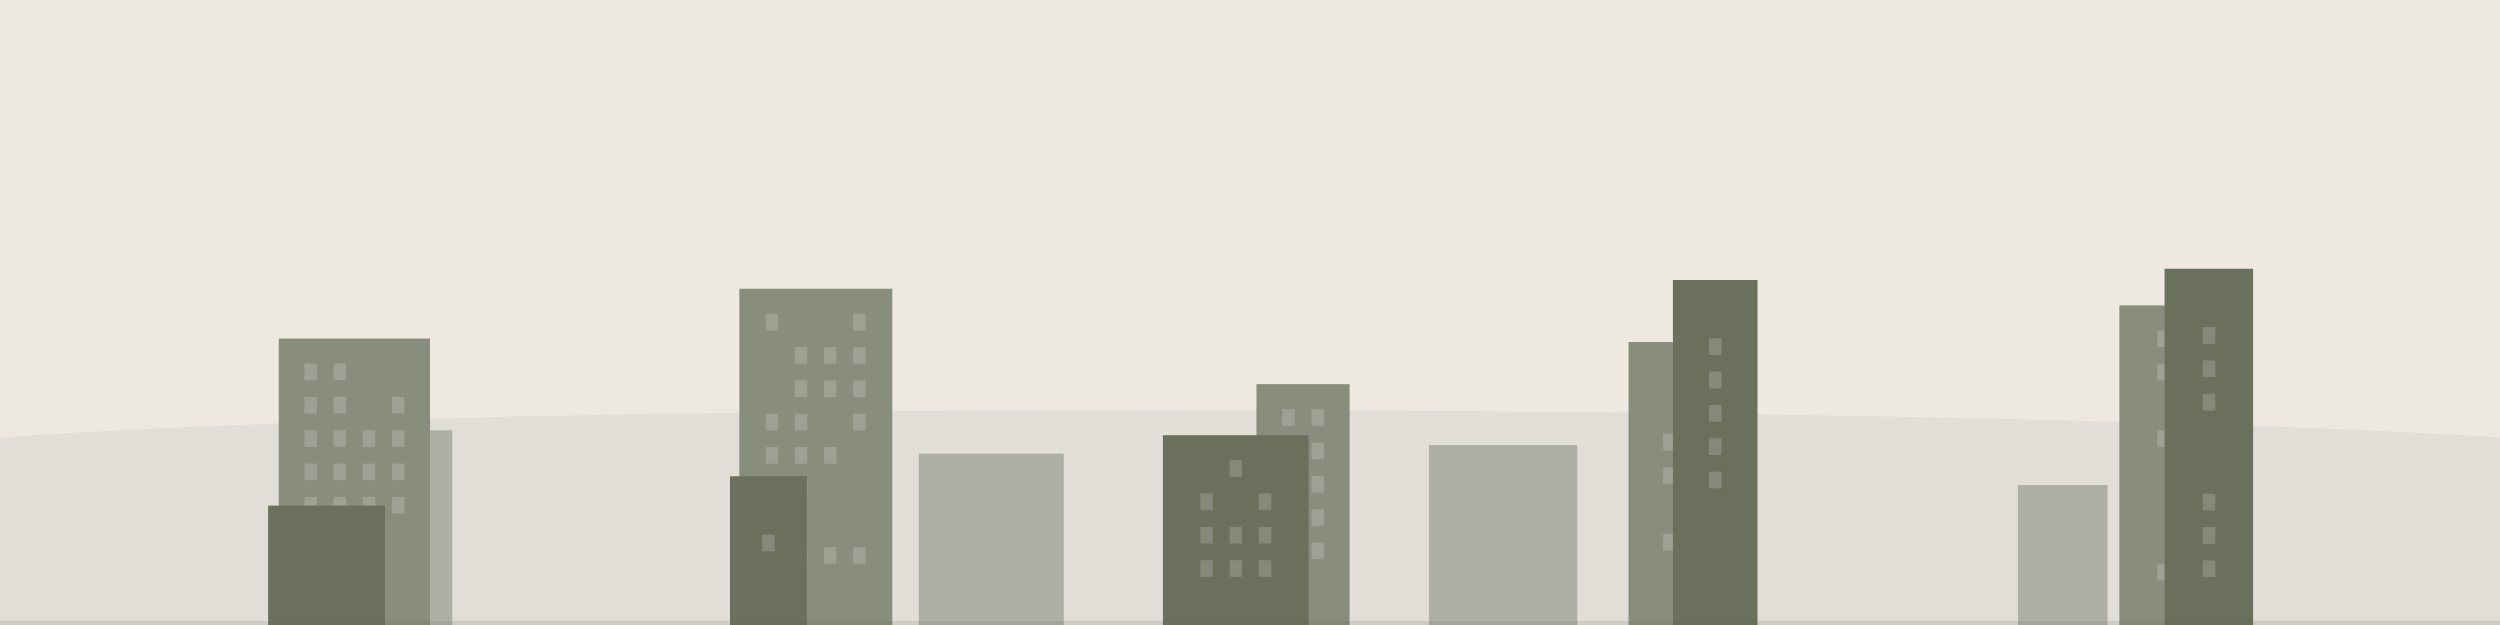
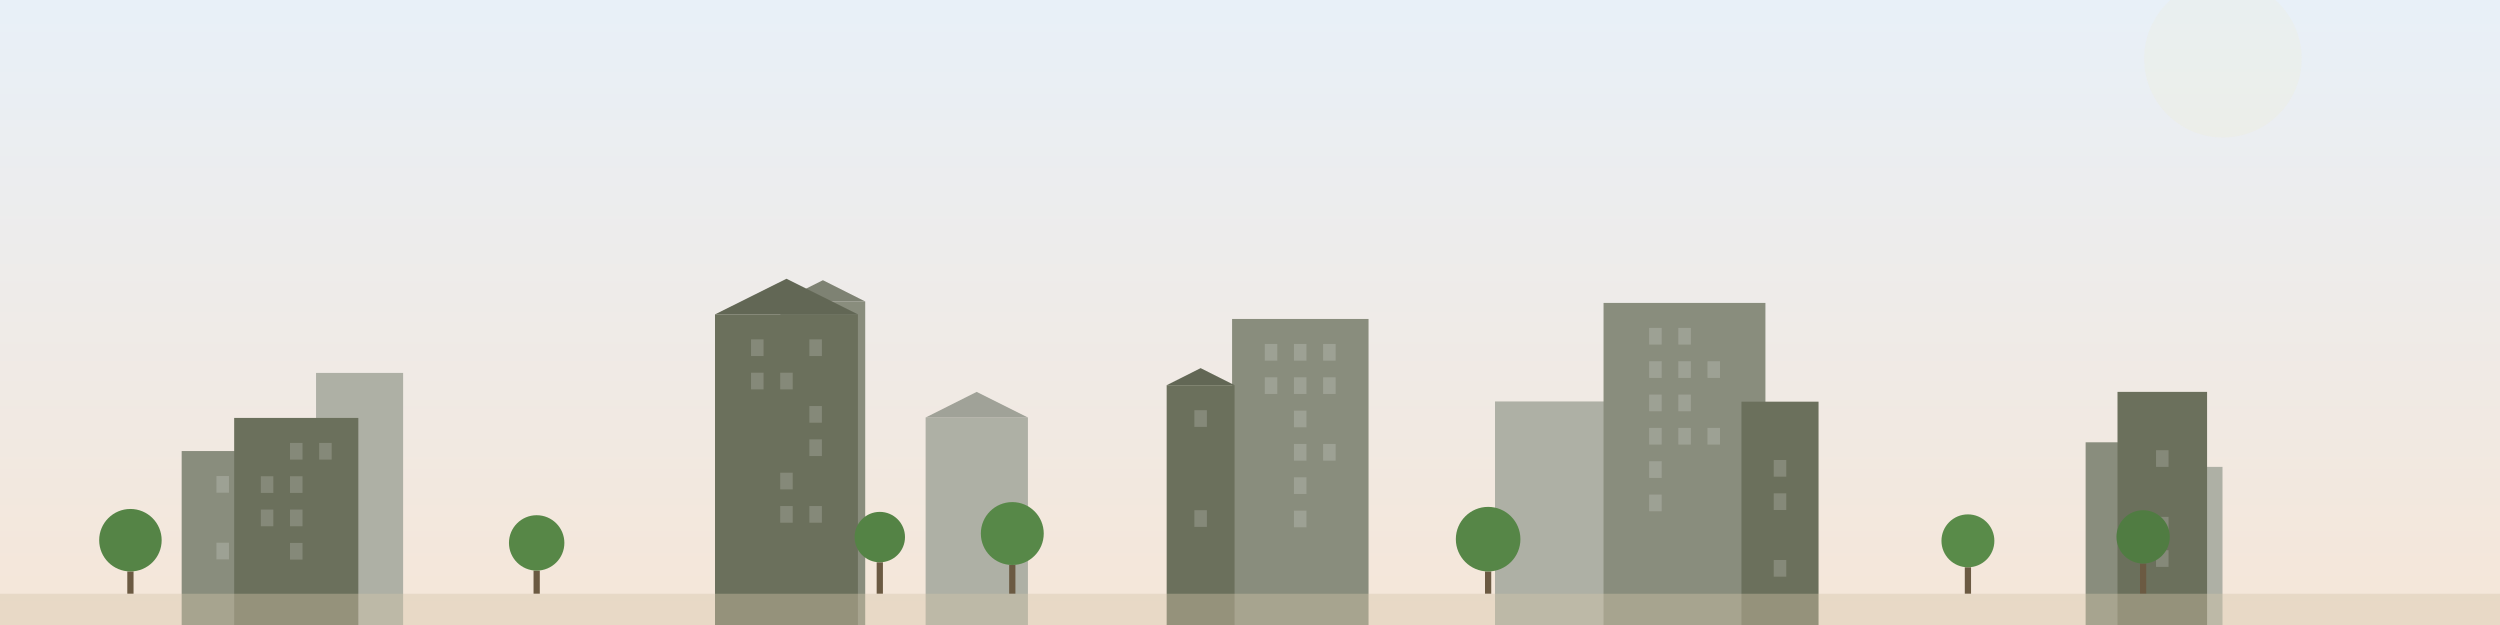
<svg xmlns="http://www.w3.org/2000/svg" viewBox="0 0 1200 300" width="1200" height="300">
-   <rect width="1200" height="300" fill="#ede8e0" />
-   <path d="M0 300 L0 210.0 C300.3 188.9, 1000.0 196.4, 1200 210.0 L1200 300 Z" fill="#c4c6be" opacity="0.3" />
-   <rect x="145.5" y="206.5" width="71.6" height="93.5" fill="#aeb0a5" />
-   <rect x="441.0" y="217.7" width="69.6" height="82.3" fill="#aeb0a5" />
-   <rect x="685.9" y="213.6" width="71.2" height="86.4" fill="#aeb0a5" />
-   <rect x="968.6" y="232.8" width="43.0" height="67.2" fill="#aeb0a5" />
-   <rect x="133.8" y="162.5" width="72.6" height="137.5" fill="#898d7d" />
-   <rect x="146.1" y="174.5" width="6" height="8" fill="#b2b5ab" opacity="0.5" />
-   <rect x="160.1" y="174.5" width="6" height="8" fill="#b2b5ab" opacity="0.5" />
-   <rect x="146.1" y="190.5" width="6" height="8" fill="#b2b5ab" opacity="0.5" />
-   <rect x="160.1" y="190.5" width="6" height="8" fill="#b2b5ab" opacity="0.5" />
-   <rect x="188.1" y="190.5" width="6" height="8" fill="#b2b5ab" opacity="0.5" />
-   <rect x="146.1" y="206.5" width="6" height="8" fill="#b2b5ab" opacity="0.5" />
-   <rect x="160.1" y="206.5" width="6" height="8" fill="#b2b5ab" opacity="0.5" />
-   <rect x="174.1" y="206.5" width="6" height="8" fill="#b2b5ab" opacity="0.5" />
-   <rect x="188.1" y="206.5" width="6" height="8" fill="#b2b5ab" opacity="0.5" />
-   <rect x="146.1" y="222.5" width="6" height="8" fill="#b2b5ab" opacity="0.5" />
-   <rect x="160.1" y="222.5" width="6" height="8" fill="#b2b5ab" opacity="0.5" />
-   <rect x="174.1" y="222.5" width="6" height="8" fill="#b2b5ab" opacity="0.5" />
-   <rect x="188.1" y="222.5" width="6" height="8" fill="#b2b5ab" opacity="0.5" />
-   <rect x="146.1" y="238.5" width="6" height="8" fill="#b2b5ab" opacity="0.5" />
-   <rect x="160.1" y="238.5" width="6" height="8" fill="#b2b5ab" opacity="0.5" />
-   <rect x="174.1" y="238.5" width="6" height="8" fill="#b2b5ab" opacity="0.5" />
-   <rect x="188.1" y="238.5" width="6" height="8" fill="#b2b5ab" opacity="0.5" />
-   <rect x="146.1" y="254.5" width="6" height="8" fill="#b2b5ab" opacity="0.5" />
-   <rect x="174.1" y="254.5" width="6" height="8" fill="#b2b5ab" opacity="0.5" />
-   <rect x="160.1" y="270.5" width="6" height="8" fill="#b2b5ab" opacity="0.5" />
-   <rect x="174.1" y="270.5" width="6" height="8" fill="#b2b5ab" opacity="0.5" />
-   <rect x="354.9" y="138.6" width="73.4" height="161.4" fill="#898d7d" />
-   <rect x="367.5" y="150.6" width="6" height="8" fill="#b2b5ab" opacity="0.5" />
-   <rect x="409.5" y="150.6" width="6" height="8" fill="#b2b5ab" opacity="0.5" />
-   <rect x="381.5" y="166.6" width="6" height="8" fill="#b2b5ab" opacity="0.5" />
-   <rect x="395.5" y="166.6" width="6" height="8" fill="#b2b5ab" opacity="0.5" />
-   <rect x="409.5" y="166.6" width="6" height="8" fill="#b2b5ab" opacity="0.5" />
-   <rect x="381.5" y="182.6" width="6" height="8" fill="#b2b5ab" opacity="0.5" />
-   <rect x="395.5" y="182.6" width="6" height="8" fill="#b2b5ab" opacity="0.5" />
-   <rect x="409.5" y="182.6" width="6" height="8" fill="#b2b5ab" opacity="0.5" />
-   <rect x="367.5" y="198.6" width="6" height="8" fill="#b2b5ab" opacity="0.5" />
-   <rect x="381.5" y="198.6" width="6" height="8" fill="#b2b5ab" opacity="0.5" />
-   <rect x="409.5" y="198.6" width="6" height="8" fill="#b2b5ab" opacity="0.5" />
-   <rect x="367.5" y="214.6" width="6" height="8" fill="#b2b5ab" opacity="0.5" />
-   <rect x="381.5" y="214.6" width="6" height="8" fill="#b2b5ab" opacity="0.5" />
-   <rect x="395.5" y="214.6" width="6" height="8" fill="#b2b5ab" opacity="0.5" />
-   <rect x="381.5" y="230.6" width="6" height="8" fill="#b2b5ab" opacity="0.5" />
-   <rect x="367.5" y="246.6" width="6" height="8" fill="#b2b5ab" opacity="0.5" />
-   <rect x="367.5" y="262.6" width="6" height="8" fill="#b2b5ab" opacity="0.5" />
-   <rect x="381.5" y="262.6" width="6" height="8" fill="#b2b5ab" opacity="0.5" />
-   <rect x="395.5" y="262.6" width="6" height="8" fill="#b2b5ab" opacity="0.5" />
-   <rect x="409.5" y="262.6" width="6" height="8" fill="#b2b5ab" opacity="0.5" />
-   <rect x="603.1" y="184.4" width="44.7" height="115.6" fill="#898d7d" />
-   <rect x="615.5" y="196.4" width="6" height="8" fill="#b2b5ab" opacity="0.5" />
-   <rect x="629.5" y="196.4" width="6" height="8" fill="#b2b5ab" opacity="0.5" />
-   <rect x="629.5" y="212.4" width="6" height="8" fill="#b2b5ab" opacity="0.5" />
-   <rect x="615.5" y="228.4" width="6" height="8" fill="#b2b5ab" opacity="0.5" />
-   <rect x="629.5" y="228.4" width="6" height="8" fill="#b2b5ab" opacity="0.5" />
-   <rect x="615.5" y="244.4" width="6" height="8" fill="#b2b5ab" opacity="0.5" />
-   <rect x="629.5" y="244.4" width="6" height="8" fill="#b2b5ab" opacity="0.5" />
-   <rect x="615.5" y="260.4" width="6" height="8" fill="#b2b5ab" opacity="0.5" />
-   <rect x="629.5" y="260.4" width="6" height="8" fill="#b2b5ab" opacity="0.5" />
-   <rect x="781.7" y="164.2" width="39.2" height="135.8" fill="#898d7d" />
-   <rect x="798.3" y="208.2" width="6" height="8" fill="#b2b5ab" opacity="0.5" />
-   <rect x="798.3" y="224.2" width="6" height="8" fill="#b2b5ab" opacity="0.5" />
-   <rect x="798.3" y="256.2" width="6" height="8" fill="#b2b5ab" opacity="0.5" />
-   <rect x="1017.3" y="146.6" width="56.3" height="153.4" fill="#898d7d" />
-   <rect x="1035.5" y="158.6" width="6" height="8" fill="#b2b5ab" opacity="0.5" />
-   <rect x="1049.5" y="158.6" width="6" height="8" fill="#b2b5ab" opacity="0.5" />
-   <rect x="1035.5" y="174.6" width="6" height="8" fill="#b2b5ab" opacity="0.5" />
-   <rect x="1035.5" y="206.6" width="6" height="8" fill="#b2b5ab" opacity="0.5" />
-   <rect x="1049.5" y="222.6" width="6" height="8" fill="#b2b5ab" opacity="0.5" />
-   <rect x="1049.5" y="238.6" width="6" height="8" fill="#b2b5ab" opacity="0.5" />
-   <rect x="1035.5" y="270.6" width="6" height="8" fill="#b2b5ab" opacity="0.5" />
-   <rect x="1049.5" y="270.6" width="6" height="8" fill="#b2b5ab" opacity="0.5" />
-   <rect x="128.7" y="242.7" width="56.1" height="57.3" fill="#6b705c" />
-   <rect x="350.4" y="228.6" width="36.9" height="71.4" fill="#6b705c" />
-   <rect x="365.8" y="256.6" width="6" height="8" fill="#9fa295" opacity="0.5" />
-   <rect x="558.2" y="208.9" width="69.9" height="91.1" fill="#6b705c" />
-   <rect x="590.2" y="220.9" width="6" height="8" fill="#9fa295" opacity="0.5" />
-   <rect x="576.2" y="236.9" width="6" height="8" fill="#9fa295" opacity="0.5" />
-   <rect x="604.2" y="236.9" width="6" height="8" fill="#9fa295" opacity="0.5" />
-   <rect x="576.2" y="252.9" width="6" height="8" fill="#9fa295" opacity="0.5" />
-   <rect x="590.2" y="252.9" width="6" height="8" fill="#9fa295" opacity="0.5" />
-   <rect x="604.2" y="252.9" width="6" height="8" fill="#9fa295" opacity="0.5" />
-   <rect x="576.2" y="268.9" width="6" height="8" fill="#9fa295" opacity="0.5" />
-   <rect x="590.2" y="268.9" width="6" height="8" fill="#9fa295" opacity="0.5" />
-   <rect x="604.2" y="268.9" width="6" height="8" fill="#9fa295" opacity="0.5" />
-   <rect x="803.0" y="134.4" width="40.6" height="165.6" fill="#6b705c" />
-   <rect x="820.3" y="162.4" width="6" height="8" fill="#9fa295" opacity="0.5" />
-   <rect x="820.3" y="178.4" width="6" height="8" fill="#9fa295" opacity="0.5" />
-   <rect x="820.3" y="194.4" width="6" height="8" fill="#9fa295" opacity="0.5" />
-   <rect x="820.3" y="210.4" width="6" height="8" fill="#9fa295" opacity="0.5" />
-   <rect x="820.3" y="226.4" width="6" height="8" fill="#9fa295" opacity="0.5" />
-   <rect x="1039.0" y="129.0" width="42.5" height="171.0" fill="#6b705c" />
-   <rect x="1057.3" y="157.0" width="6" height="8" fill="#9fa295" opacity="0.5" />
-   <rect x="1057.3" y="173.0" width="6" height="8" fill="#9fa295" opacity="0.5" />
-   <rect x="1057.3" y="189.0" width="6" height="8" fill="#9fa295" opacity="0.5" />
-   <rect x="1057.3" y="237.0" width="6" height="8" fill="#9fa295" opacity="0.5" />
-   <rect x="1057.3" y="253.0" width="6" height="8" fill="#9fa295" opacity="0.5" />
-   <rect x="1057.3" y="269.0" width="6" height="8" fill="#9fa295" opacity="0.5" />
-   <rect x="0" y="298" width="1200" height="2" fill="#606553" opacity="0.15" />
+   <defs>
+     <linearGradient id="skyGrad" x1="0" y1="0" x2="0" y2="1">
+       <stop offset="0%" stop-color="#e8f0f8" />
+       <stop offset="100%" stop-color="#f5e6d8" />
+     </linearGradient>
+   </defs>
+   <rect width="1200" height="300" fill="url(#skyGrad)" />
+   <rect x="151.7" y="179.0" width="41.8" height="121.0" fill="#aeb0a5" />
+   <rect x="444.3" y="200.4" width="49.1" height="99.6" fill="#aeb0a5" />
+   <polygon points="444.3,200.4 468.8,188.1 493.4,200.4" fill="#a0a298" />
+   <rect x="717.6" y="192.7" width="65.6" height="107.3" fill="#aeb0a5" />
+   <rect x="1009.4" y="224.1" width="57.4" height="75.9" fill="#aeb0a5" />
+   <rect x="87.2" y="216.5" width="53.4" height="83.5" fill="#898d7d" />
+   <rect x="103.9" y="228.5" width="6" height="8" fill="#b2b5ab" opacity="0.5" />
+   <rect x="117.9" y="244.5" width="6" height="8" fill="#b2b5ab" opacity="0.5" />
+   <rect x="103.9" y="260.5" width="6" height="8" fill="#b2b5ab" opacity="0.5" />
+   <rect x="374.6" y="144.7" width="40.7" height="155.3" fill="#898d7d" />
+   <polygon points="374.6,144.7 395.0,134.5 415.3,144.7" fill="#7e8273" />
+   <rect x="392.0" y="172.7" width="6" height="8" fill="#b2b5ab" opacity="0.5" />
+   <rect x="392.0" y="188.7" width="6" height="8" fill="#b2b5ab" opacity="0.5" />
+   <rect x="392.0" y="204.7" width="6" height="8" fill="#b2b5ab" opacity="0.5" />
+   <rect x="591.4" y="153.1" width="65.5" height="146.9" fill="#898d7d" />
+   <rect x="607.1" y="165.1" width="6" height="8" fill="#b2b5ab" opacity="0.5" />
+   <rect x="621.1" y="165.1" width="6" height="8" fill="#b2b5ab" opacity="0.5" />
+   <rect x="635.1" y="165.1" width="6" height="8" fill="#b2b5ab" opacity="0.5" />
+   <rect x="607.1" y="181.1" width="6" height="8" fill="#b2b5ab" opacity="0.5" />
+   <rect x="621.1" y="181.1" width="6" height="8" fill="#b2b5ab" opacity="0.5" />
+   <rect x="635.1" y="181.1" width="6" height="8" fill="#b2b5ab" opacity="0.5" />
+   <rect x="621.1" y="197.1" width="6" height="8" fill="#b2b5ab" opacity="0.5" />
+   <rect x="621.1" y="213.1" width="6" height="8" fill="#b2b5ab" opacity="0.5" />
+   <rect x="635.1" y="213.1" width="6" height="8" fill="#b2b5ab" opacity="0.5" />
+   <rect x="621.1" y="229.1" width="6" height="8" fill="#b2b5ab" opacity="0.5" />
+   <rect x="621.1" y="245.1" width="6" height="8" fill="#b2b5ab" opacity="0.5" />
+   <rect x="769.7" y="145.4" width="77.7" height="154.6" fill="#898d7d" />
+   <rect x="791.6" y="157.4" width="6" height="8" fill="#b2b5ab" opacity="0.5" />
+   <rect x="805.6" y="157.4" width="6" height="8" fill="#b2b5ab" opacity="0.5" />
+   <rect x="791.6" y="173.4" width="6" height="8" fill="#b2b5ab" opacity="0.5" />
+   <rect x="805.6" y="173.4" width="6" height="8" fill="#b2b5ab" opacity="0.5" />
+   <rect x="819.6" y="173.4" width="6" height="8" fill="#b2b5ab" opacity="0.5" />
+   <rect x="791.6" y="189.4" width="6" height="8" fill="#b2b5ab" opacity="0.5" />
+   <rect x="805.6" y="189.4" width="6" height="8" fill="#b2b5ab" opacity="0.5" />
+   <rect x="791.6" y="205.4" width="6" height="8" fill="#b2b5ab" opacity="0.5" />
+   <rect x="805.6" y="205.4" width="6" height="8" fill="#b2b5ab" opacity="0.5" />
+   <rect x="819.6" y="205.4" width="6" height="8" fill="#b2b5ab" opacity="0.5" />
+   <rect x="791.6" y="221.4" width="6" height="8" fill="#b2b5ab" opacity="0.5" />
+   <rect x="791.6" y="237.4" width="6" height="8" fill="#b2b5ab" opacity="0.5" />
+   <rect x="1001.1" y="212.3" width="54.3" height="87.7" fill="#898d7d" />
+   <rect x="1032.2" y="240.3" width="6" height="8" fill="#b2b5ab" opacity="0.5" />
+   <rect x="1018.2" y="256.3" width="6" height="8" fill="#b2b5ab" opacity="0.5" />
+   <rect x="1032.2" y="256.3" width="6" height="8" fill="#b2b5ab" opacity="0.5" />
+   <rect x="1018.2" y="272.3" width="6" height="8" fill="#b2b5ab" opacity="0.5" />
+   <rect x="1032.2" y="272.3" width="6" height="8" fill="#b2b5ab" opacity="0.5" />
+   <rect x="112.4" y="200.6" width="59.6" height="99.4" fill="#6b705c" />
+   <rect x="139.2" y="212.6" width="6" height="8" fill="#9fa295" opacity="0.5" />
+   <rect x="153.2" y="212.6" width="6" height="8" fill="#9fa295" opacity="0.5" />
+   <rect x="125.2" y="228.6" width="6" height="8" fill="#9fa295" opacity="0.5" />
+   <rect x="139.2" y="228.6" width="6" height="8" fill="#9fa295" opacity="0.5" />
+   <rect x="125.2" y="244.6" width="6" height="8" fill="#9fa295" opacity="0.5" />
+   <rect x="139.2" y="244.6" width="6" height="8" fill="#9fa295" opacity="0.5" />
+   <rect x="139.2" y="260.6" width="6" height="8" fill="#9fa295" opacity="0.5" />
+   <rect x="343.2" y="150.9" width="68.6" height="149.1" fill="#6b705c" />
+   <polygon points="343.2,150.9 377.5,133.8 411.8,150.9" fill="#626755" />
+   <rect x="360.5" y="162.9" width="6" height="8" fill="#9fa295" opacity="0.5" />
+   <rect x="388.5" y="162.9" width="6" height="8" fill="#9fa295" opacity="0.5" />
+   <rect x="360.5" y="178.9" width="6" height="8" fill="#9fa295" opacity="0.5" />
+   <rect x="374.5" y="178.9" width="6" height="8" fill="#9fa295" opacity="0.5" />
+   <rect x="388.5" y="194.9" width="6" height="8" fill="#9fa295" opacity="0.5" />
+   <rect x="388.5" y="210.9" width="6" height="8" fill="#9fa295" opacity="0.5" />
+   <rect x="374.5" y="226.9" width="6" height="8" fill="#9fa295" opacity="0.5" />
+   <rect x="374.5" y="242.9" width="6" height="8" fill="#9fa295" opacity="0.5" />
+   <rect x="388.5" y="242.9" width="6" height="8" fill="#9fa295" opacity="0.5" />
+   <rect x="560.0" y="184.9" width="32.6" height="115.1" fill="#6b705c" />
+   <polygon points="560.0,184.9 576.3,176.7 592.6,184.9" fill="#626755" />
+   <rect x="573.3" y="196.9" width="6" height="8" fill="#9fa295" opacity="0.5" />
+   <rect x="573.3" y="244.9" width="6" height="8" fill="#9fa295" opacity="0.5" />
+   <rect x="835.9" y="192.8" width="37.0" height="107.2" fill="#6b705c" />
+   <rect x="851.4" y="220.8" width="6" height="8" fill="#9fa295" opacity="0.5" />
+   <rect x="851.4" y="236.8" width="6" height="8" fill="#9fa295" opacity="0.5" />
+   <rect x="851.4" y="268.8" width="6" height="8" fill="#9fa295" opacity="0.5" />
+   <rect x="1016.4" y="188.1" width="43.0" height="111.9" fill="#6b705c" />
+   <rect x="1034.9" y="216.1" width="6" height="8" fill="#9fa295" opacity="0.5" />
+   <rect x="1034.9" y="248.1" width="6" height="8" fill="#9fa295" opacity="0.5" />
+   <rect x="1034.9" y="264.1" width="6" height="8" fill="#9fa295" opacity="0.5" />
+   <line x1="257.6" y1="285.0" x2="257.6" y2="273.9" stroke="#6b5a42" stroke-width="3" />
+   <circle cx="257.6" cy="260.6" r="13.3" fill="#578747" />
+   <line x1="485.9" y1="285.0" x2="485.9" y2="271.2" stroke="#6b5a42" stroke-width="3" />
+   <circle cx="485.9" cy="256.1" r="15.1" fill="#578848" />
+   <line x1="714.3" y1="285.0" x2="714.3" y2="274.3" stroke="#6b5a42" stroke-width="3" />
+   <circle cx="714.3" cy="258.8" r="15.5" fill="#568647" />
+   <line x1="944.6" y1="285.0" x2="944.6" y2="272.3" stroke="#6b5a42" stroke-width="3" />
+   <circle cx="944.6" cy="259.6" r="12.7" fill="#598b49" />
+   <line x1="1028.7" y1="285.0" x2="1028.7" y2="270.5" stroke="#6b5a42" stroke-width="3" />
+   <circle cx="1028.7" cy="257.7" r="12.8" fill="#507c42" />
+   <line x1="422.3" y1="285.0" x2="422.3" y2="269.9" stroke="#6b5a42" stroke-width="3" />
+   <circle cx="422.3" cy="257.8" r="12.1" fill="#548345" />
+   <line x1="62.6" y1="285.0" x2="62.6" y2="274.3" stroke="#6b5a42" stroke-width="3" />
+   <circle cx="62.6" cy="259.3" r="15.0" fill="#558446" />
+   <rect x="0" y="285" width="1200" height="15" fill="#d4c5a9" opacity="0.4" />
+   <circle cx="1067.0" cy="28.2" r="37.8" fill="#f5e6a0" opacity="0.1" />
</svg>
